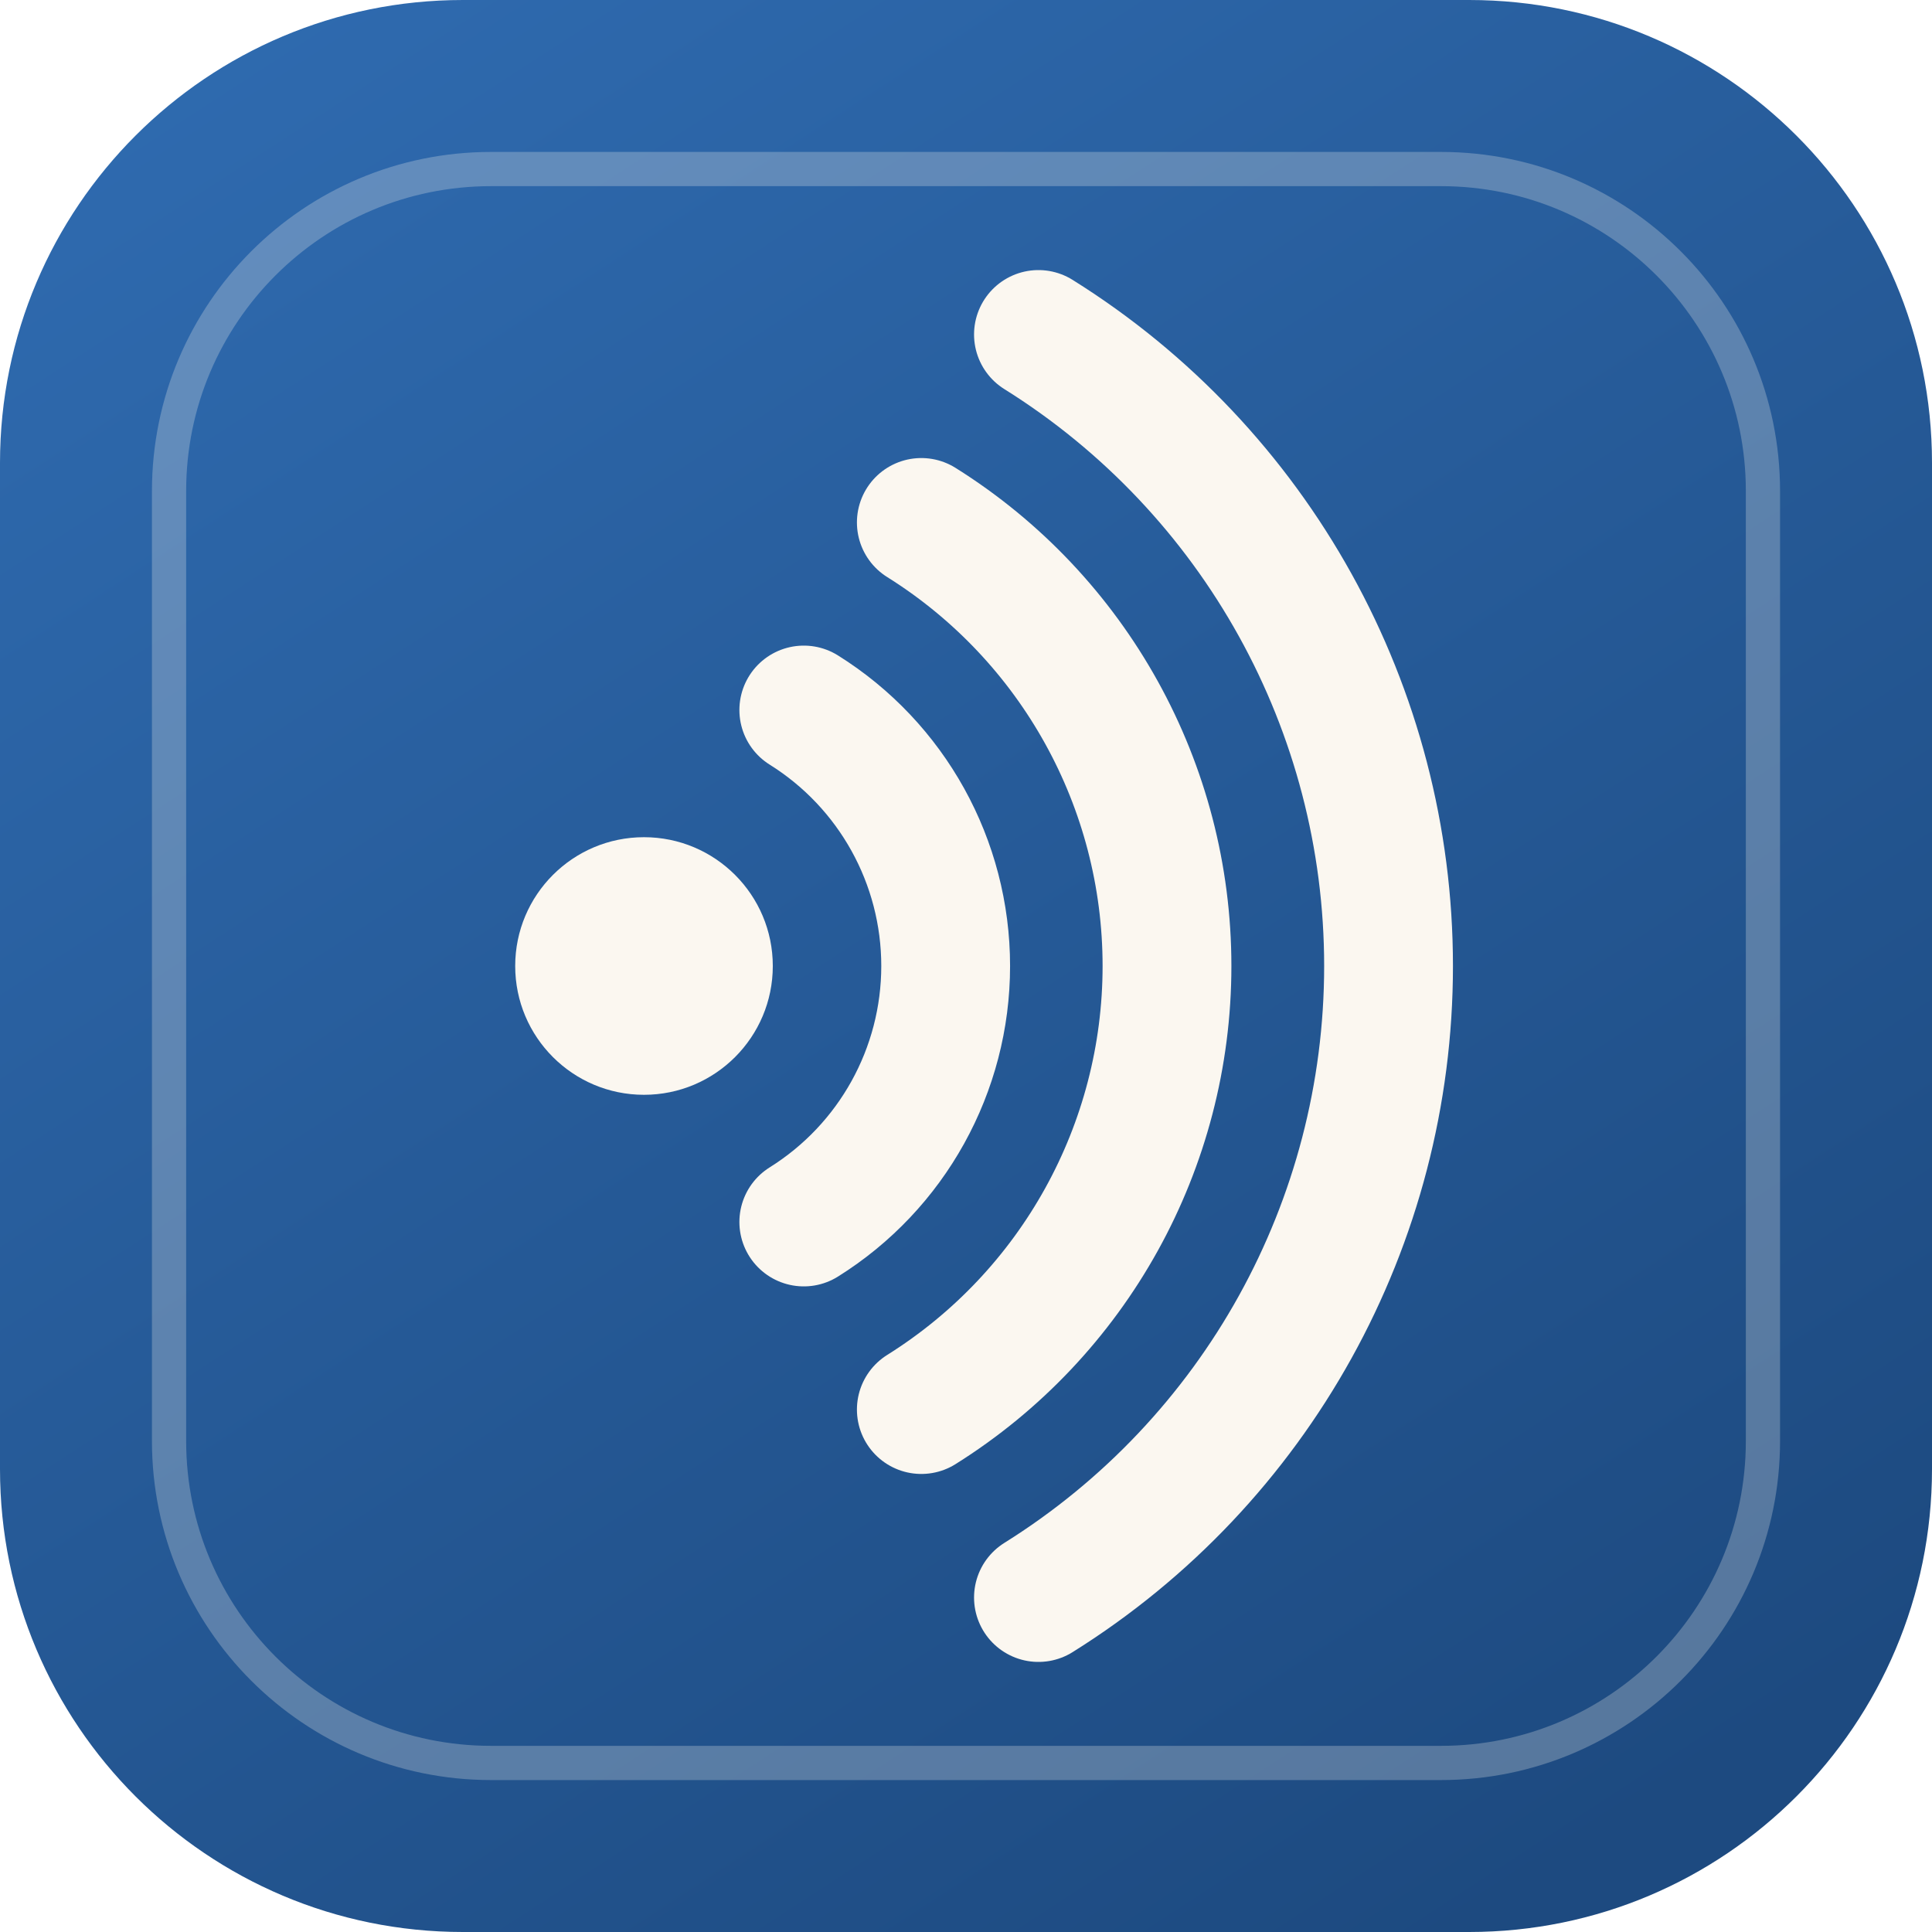
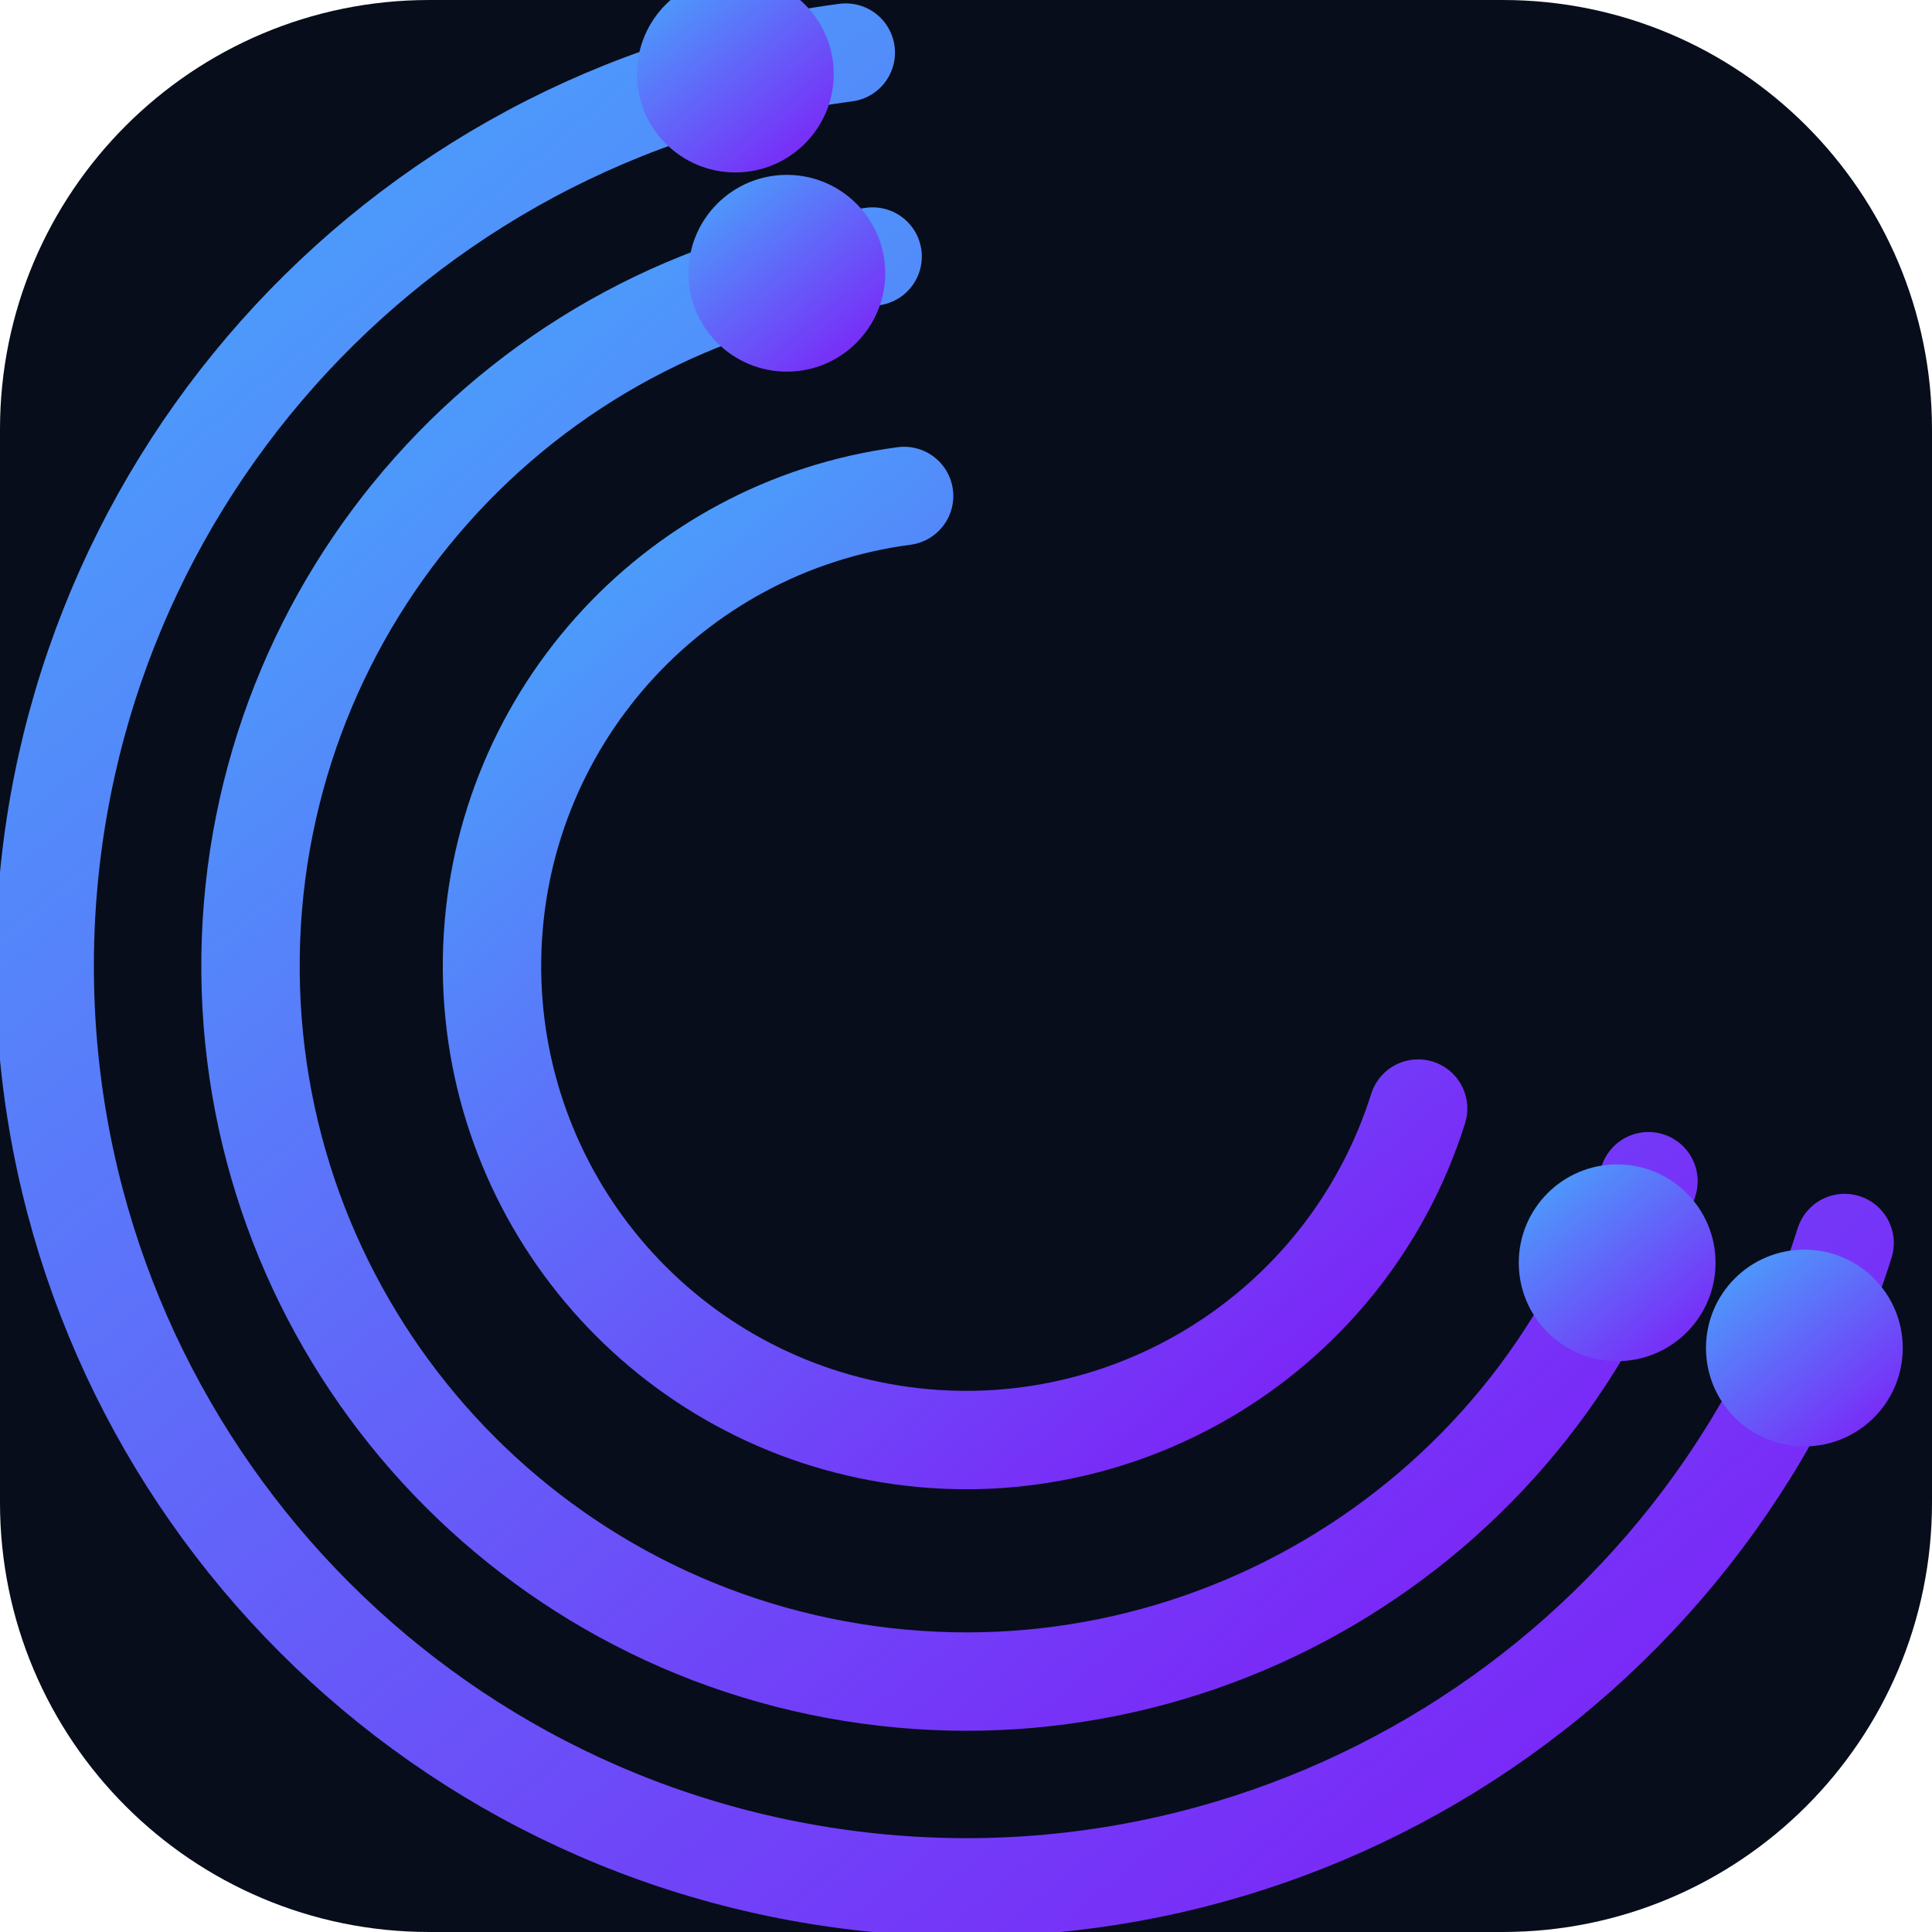
- <svg xmlns="http://www.w3.org/2000/svg" viewBox="0 0 48 48" width="48" height="48">
+ <svg xmlns="http://www.w3.org/2000/svg" viewBox="0 0 216 216" width="64" height="64">
  <defs>
-     <linearGradient id="plate" x1="0.1" y1="0" x2="0.75" y2="1">
-       <stop offset="0" stop-color="#2f6bb0" />
-       <stop offset="1" stop-color="#1d4a80" />
+     <linearGradient id="g" x1="0.12" y1="0.04" x2="0.88" y2="0.96">
+       <stop offset="0" stop-color="#4aa0fb" />
+       <stop offset="1" stop-color="#7c24f7" />
    </linearGradient>
  </defs>
-   <rect width="48" height="48" rx="11.5" fill="url(#plate)" />
-   <rect x="4.2" y="4.2" width="39.6" height="39.6" rx="8" fill="none" stroke="#fbf7f0" stroke-width="0.85" opacity="0.26" />
-   <g fill="none" stroke="#fbf7f0" stroke-width="3.2" stroke-linecap="round">
-     <path d="M19.97 17.64A7.5 7.5 0 0 1 19.97 30.36" />
-     <path d="M22.89 12.98A13 13 0 0 1 22.89 35.02" />
-     <path d="M25.8 8.31A18.5 18.5 0 0 1 25.8 39.69" />
+   <rect width="216" height="216" rx="48" fill="#080d1b" />
+   <g fill="none" stroke="url(#g)" stroke-width="11" stroke-linecap="round">
+     <path d="M206.23 138.97A103 103 0 1 1 94.56 5.88" />
+     <path d="M184.30 132.06A80 80 0 1 1 97.56 28.68" />
+     <path d="M158.55 123.94A53 53 0 1 1 101.08 55.45" />
  </g>
-   <circle cx="16" cy="24" r="3.2" fill="#fbf7f0" />
+   <g fill="url(#g)">
+     <circle cx="201.73" cy="150.71" r="11" />
+     <circle cx="82.21" cy="8.28" r="11" />
+     <circle cx="180.80" cy="141.18" r="11" />
+     <circle cx="87.97" cy="30.55" r="11" />
+   </g>
</svg>
